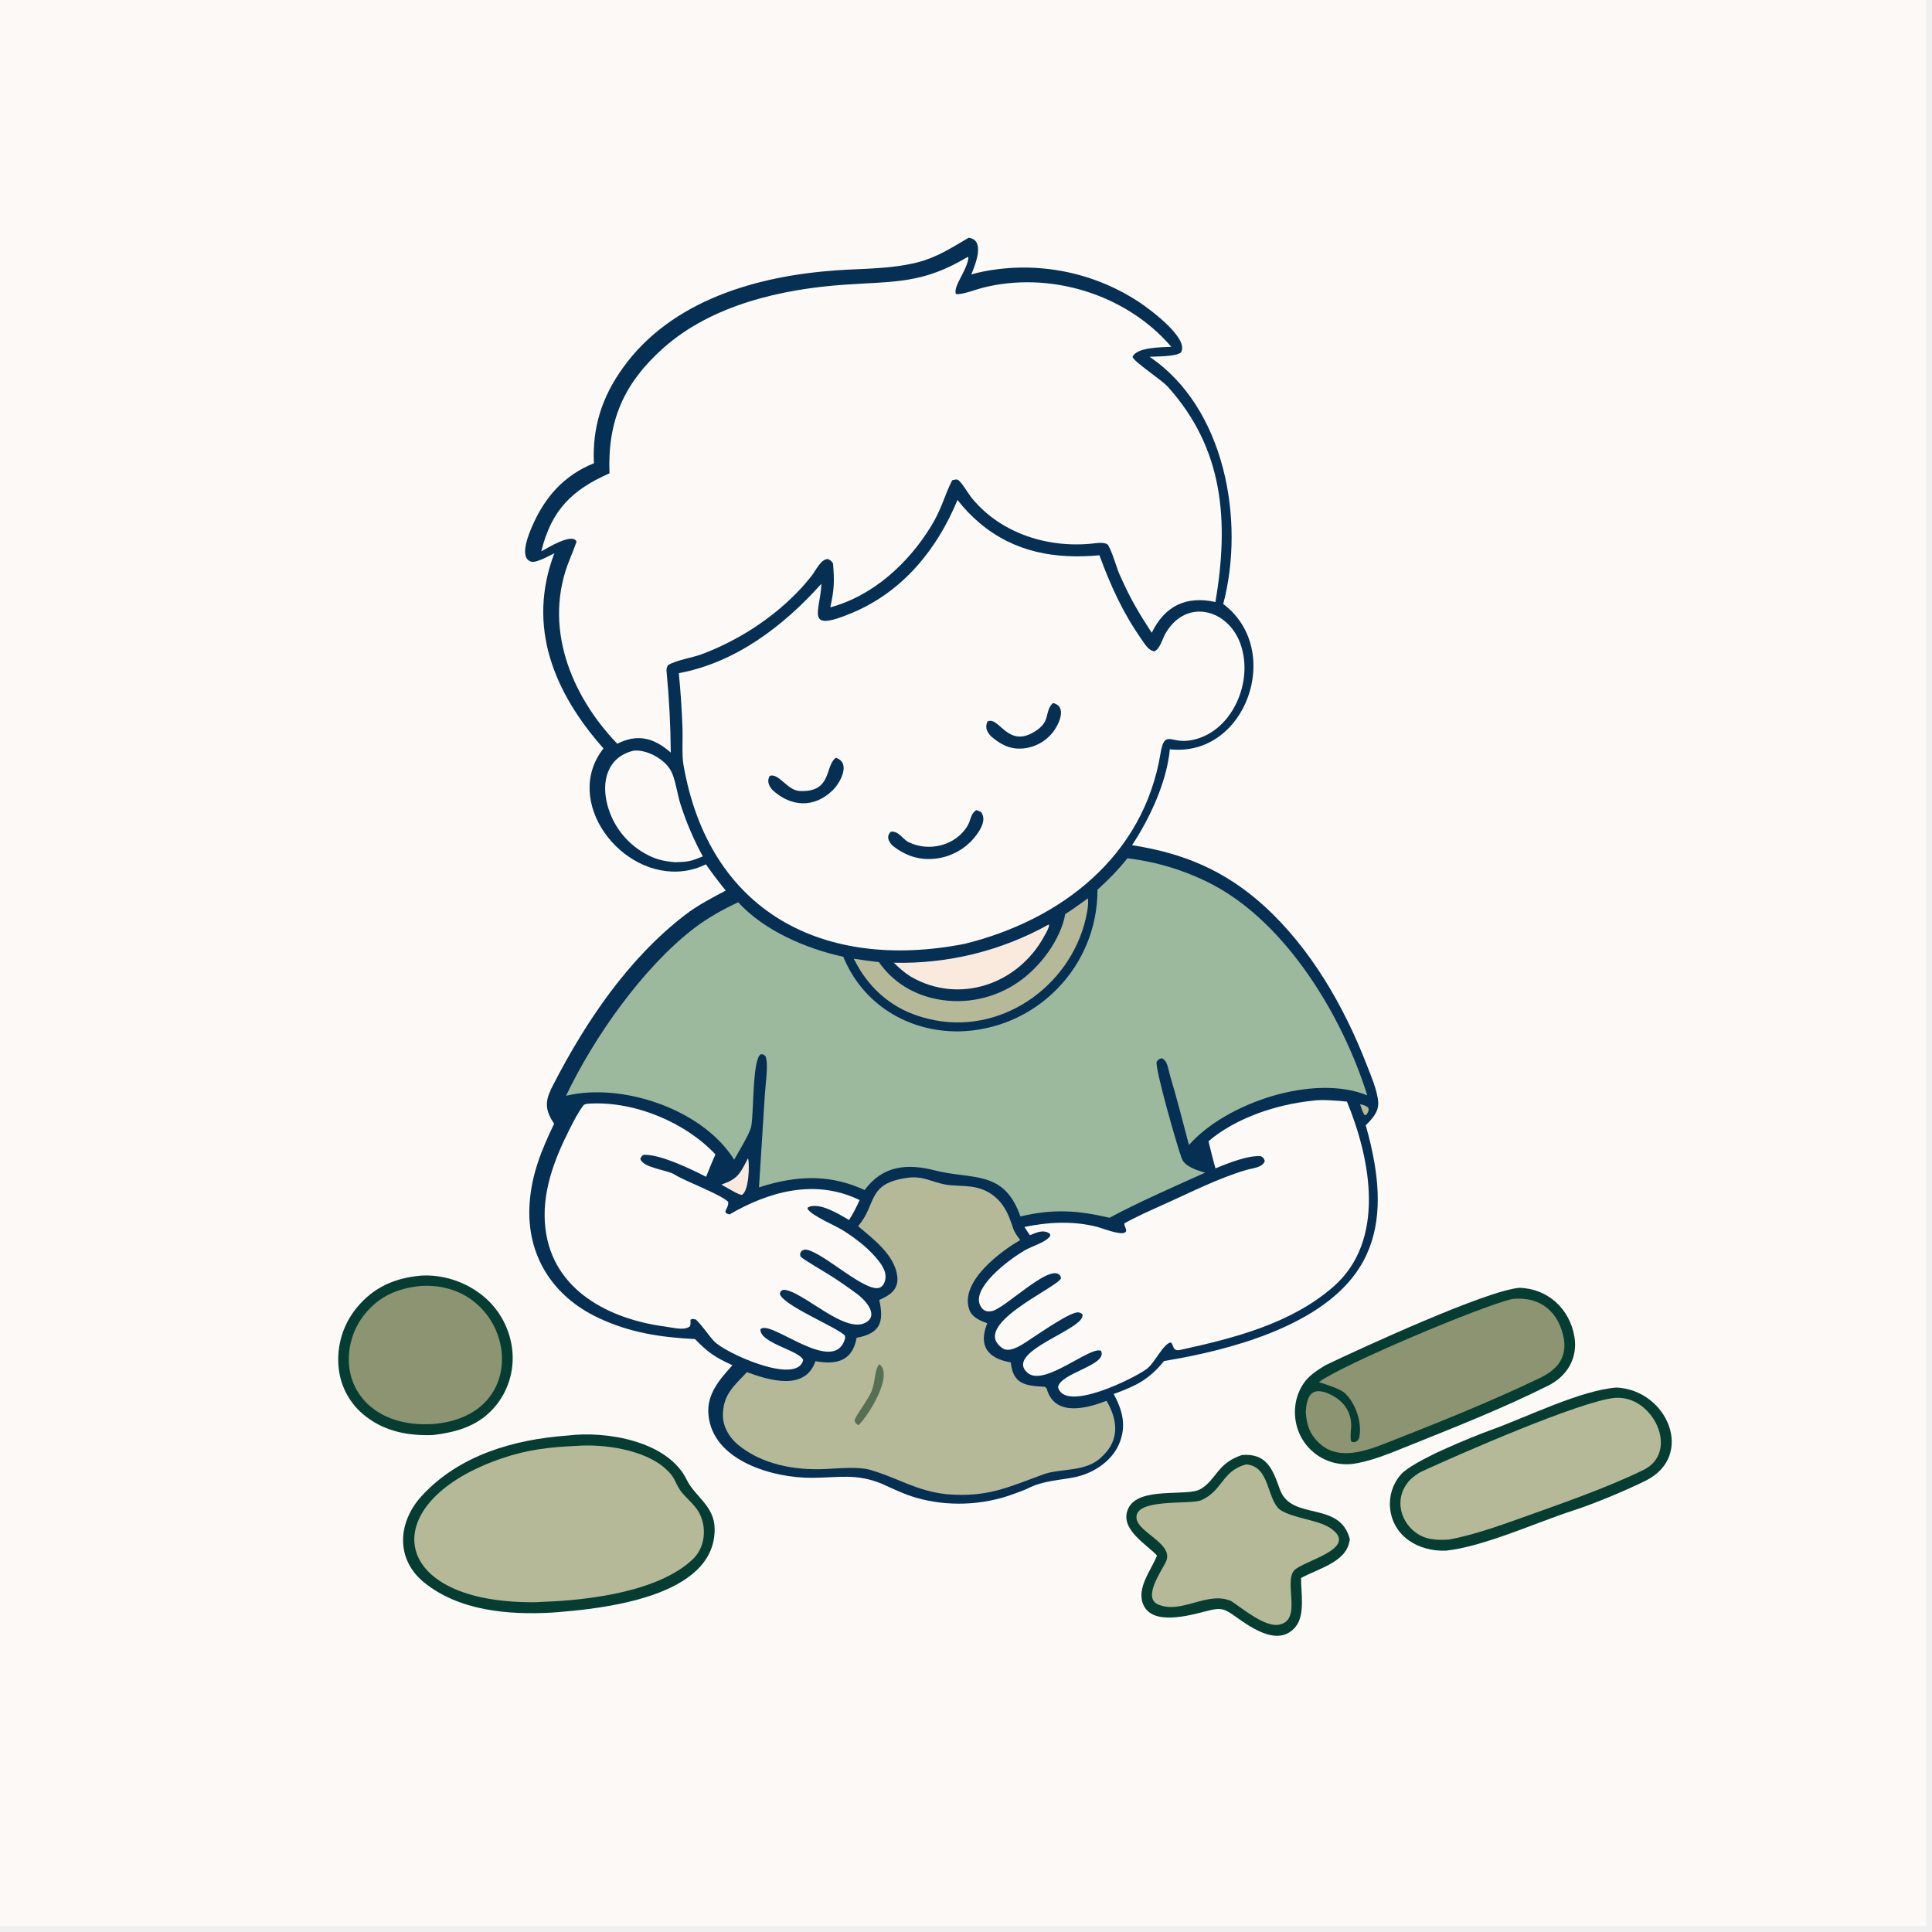
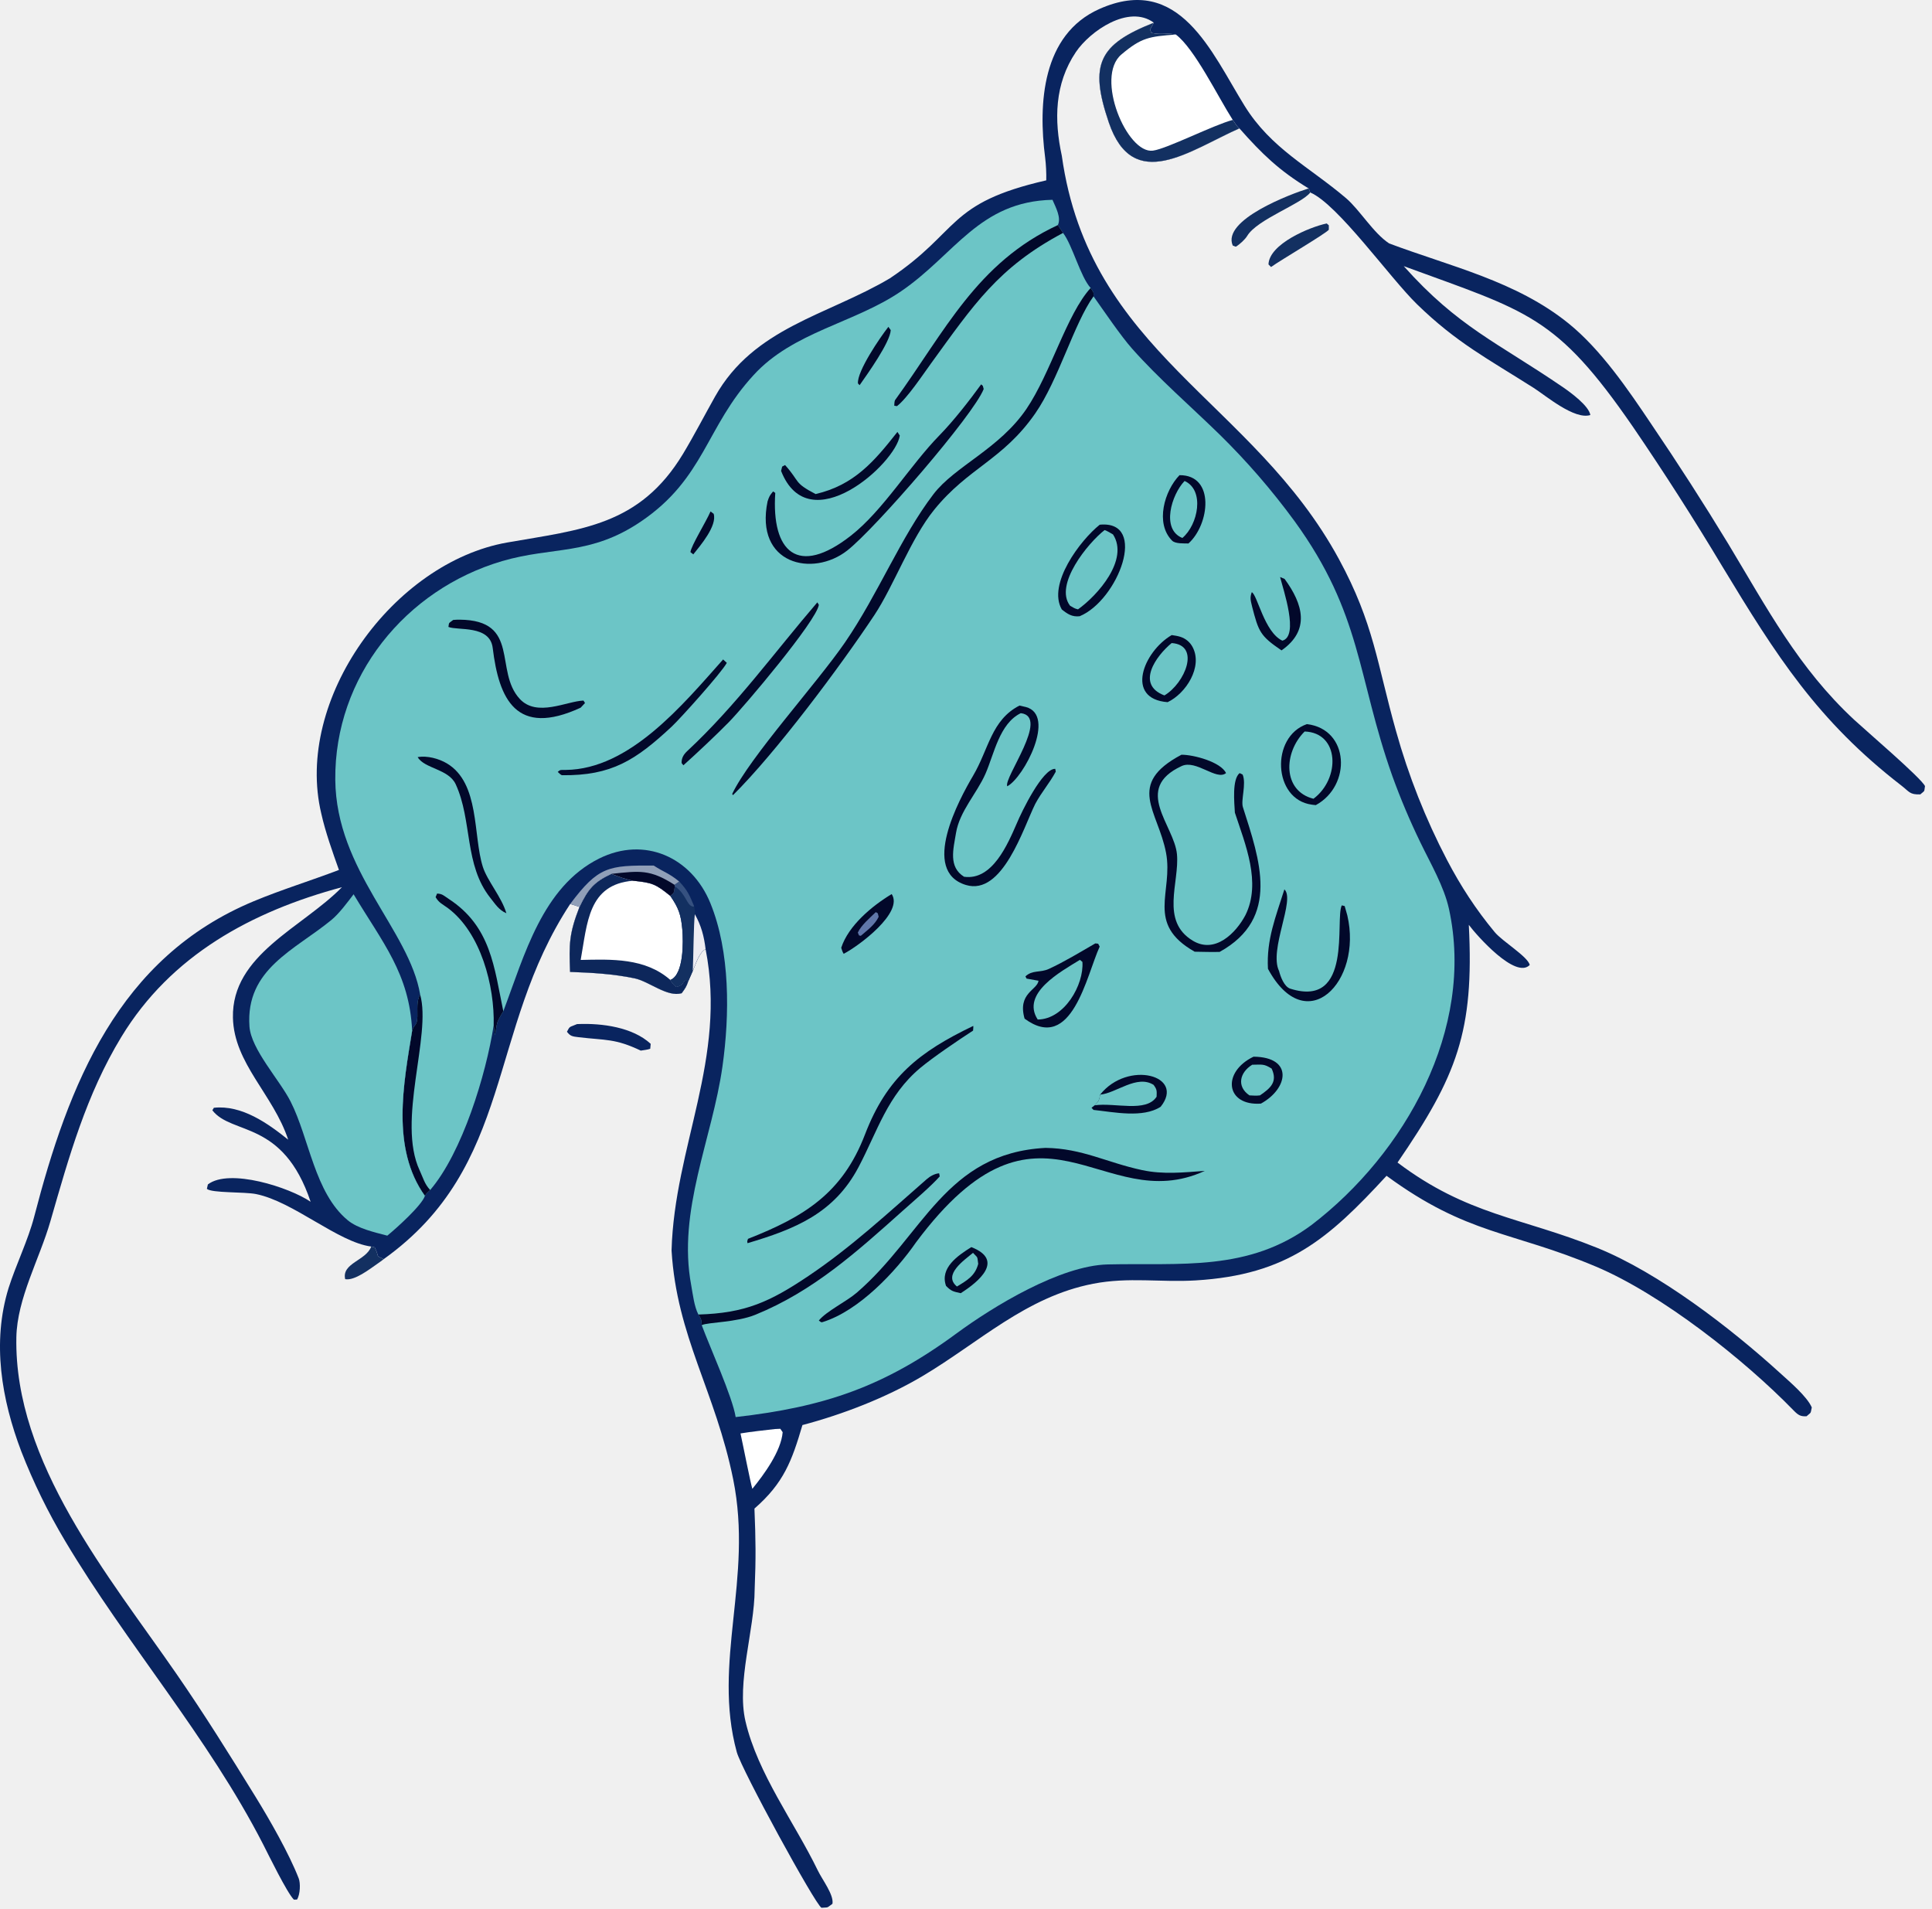
- <svg xmlns="http://www.w3.org/2000/svg" width="195" height="195" viewBox="0 0 195 195" fill="none">
-   <g clip-path="url(#clip0_7822_118043)">
-     <path d="M0 0H194.4V194.4H0V0Z" fill="#FDF9F6" />
-     <path d="M97.762 24C99.494 24.197 98.422 26.754 98.033 27.705C98.448 27.577 98.817 27.493 99.242 27.406C104.703 26.329 110.368 27.446 115.01 30.517C115.996 31.176 120.144 34.209 119.174 35.6C118.547 35.999 116.878 35.966 116.024 36.011C123.638 41.136 125.69 52.548 123.461 60.961C129.63 65.59 125.749 76.485 118.073 75.626C117.772 78.904 116.059 82.589 114.261 85.305C119.452 86.112 123.654 87.863 127.593 91.444C132.294 95.716 135.672 101.6 137.948 107.479C138.373 108.577 139.032 110.101 139.105 111.25C139.168 112.23 138.488 112.931 137.844 113.58C138.212 114.841 138.508 116.124 138.732 117.419C139.391 121.316 139.206 125.232 136.819 128.53C132.869 133.99 123.869 136.325 117.49 137.369C115.958 139.252 114.672 139.876 112.407 140.696C113.293 142.335 113.733 143.936 112.941 145.765C112.175 147.533 110.274 148.748 108.425 149.107C106.825 149.419 105.256 149.457 103.75 150.222C103.35 150.42 102.65 150.665 102.204 150.827C99.145 151.943 95.621 152.075 92.49 151.175C91.307 150.834 90.193 150.3 89.078 149.791C86.447 148.68 84.685 149.148 81.921 149.159C78.042 149.176 71.929 147.466 71.505 142.795C71.314 140.7 72.635 139.239 73.926 137.795C72.168 136.994 71.463 136.51 70.144 135.154C66.643 134.973 63.632 134.527 60.424 133.028C55.767 130.852 53.11 126.671 53.452 121.504C53.651 118.503 54.65 116.099 55.928 113.418C55.828 113.27 55.734 113.118 55.644 112.963C54.916 111.672 55.158 110.81 55.812 109.54C59.106 103.14 63.379 96.779 69.141 92.35C70.408 91.376 71.852 90.62 73.25 89.887C72.512 88.967 71.919 88.203 71.245 87.236C70.544 87.587 69.789 87.817 69.012 87.915C62.64 88.728 56.722 80.844 60.91 75.54C55.92 69.92 53.139 63.227 55.954 55.841C55.43 56.099 54.142 56.826 53.635 56.692C52.342 56.351 53.367 53.905 53.719 53.099C55.01 50.145 56.922 47.98 59.942 46.757C59.779 43.127 60.753 40.069 62.884 37.108C67.785 30.296 76.398 27.854 84.388 27.288C87.149 27.093 89.881 27.166 92.588 26.483C94.555 25.986 96.043 25.008 97.762 24Z" fill="#053054" />
-     <path d="M97.672 25.928L97.744 26.052C97.57 27.351 96.219 28.854 96.468 29.66C96.934 29.825 98.557 29.205 99.098 29.065C105.904 27.303 113.658 29.67 118.223 35.006C117.246 35.049 114.72 35.039 114.312 36.017C114.413 36.493 117.232 38.327 117.874 39.042C123.543 45.337 124.044 52.651 122.676 60.759C119.72 60.117 117.579 61.144 116.246 63.865C115.021 61.997 114.116 60.478 113.201 58.423C112.652 57.342 112.44 56.109 111.864 55.053C111.674 54.712 110.863 54.791 110.532 54.831C105.988 55.389 101.129 53.937 98.146 50.34C97.661 49.756 97.299 49.006 96.767 48.486C96.597 48.319 96.302 48.429 96.105 48.474C95.323 50.004 95.064 51.331 93.996 53.08C91.686 56.862 88.117 60.133 83.805 61.301C84.2 59.472 84.232 58.711 84.077 56.858C83.868 56.568 83.865 56.584 83.564 56.424C82.844 56.434 82.391 57.503 81.928 58.108C81.455 58.715 80.947 59.294 80.408 59.844C77.77 62.541 74.386 64.696 70.847 66.024C69.863 66.394 68.27 66.617 67.426 67.133C67.269 67.391 67.255 67.532 67.285 67.851C67.542 70.57 67.682 73.226 67.702 75.959C66.031 74.493 64.367 74.013 62.302 75.07C57.572 70.137 54.755 63.13 57.512 56.438C57.752 55.854 57.979 55.267 58.192 54.672C57.806 53.724 55.243 55.319 54.633 55.648C55.655 51.486 57.722 49.445 61.516 47.772C61.314 42.477 62.956 38.694 66.941 35.137C71.827 30.776 78.906 29.165 85.3 28.73C90.318 28.389 93.161 28.645 97.672 25.928Z" fill="#FDF9F6" />
-     <path d="M96.64 50.461C97.308 51.319 98.062 52.106 98.893 52.808C102.415 55.764 106.527 56.452 110.97 56.045C112.081 59.102 113.348 61.869 115.221 64.538C115.552 65.011 115.89 65.617 116.486 65.748C117.09 65.5 117.29 64.557 117.602 63.993C119.778 60.11 124.476 61.582 125.403 65.686C126.342 69.45 123.991 74.286 119.882 74.761C118.118 74.965 117.526 73.677 117.133 76.049C115.409 86.441 107.092 92.867 97.344 95.268C83.115 98.038 71.548 92.072 68.976 77.154C68.818 76.239 68.918 74.59 68.888 73.589C68.823 71.704 68.699 69.821 68.516 67.944C74.261 66.875 79.104 63.173 82.903 58.919C82.82 61.706 81.099 63.929 86.042 61.844C91.11 59.705 94.576 55.47 96.64 50.461Z" fill="#FDF9F6" />
-     <path d="M98.526 81.766C98.723 81.82 98.814 81.867 99.005 81.948C99.594 82.688 99.008 83.673 98.516 84.324C97.546 85.611 96.097 86.452 94.499 86.656C92.846 86.864 91.409 86.396 90.109 85.368C89.684 84.96 89.411 84.406 89.924 83.942C90.738 83.867 91.071 84.679 91.693 84.991C93.764 86.029 96.518 85.342 97.685 83.293C98.042 82.664 97.91 82.236 98.526 81.766Z" fill="#053054" />
-     <path d="M106.272 70.959C107.762 71.29 106.873 73.138 106.271 73.906C105.542 74.835 104.465 75.426 103.289 75.542C101.94 75.667 100.994 75.142 100.017 74.312C99.6 73.822 99.417 73.492 99.648 72.839C100.778 72.195 101.607 75.366 104.166 73.994C106.216 72.894 105.306 71.901 106.272 70.959Z" fill="#053054" />
-     <path d="M84.362 76.486C85.916 76.982 84.823 78.983 84.086 79.719C82.166 81.635 79.776 81.433 77.929 79.699C77.593 79.27 77.394 78.85 77.681 78.321C78.556 77.949 79.465 79.779 80.705 79.838C83.956 79.992 83.254 77.411 84.296 76.538C84.317 76.521 84.34 76.504 84.362 76.486Z" fill="#053054" />
-     <path d="M113.793 86.627C116.787 86.985 119.693 87.882 122.369 89.272C129.907 93.241 135.516 102.616 138 110.556C132.606 108.345 123.776 111.295 120.002 115.564C119.381 113.215 118.783 110.848 118.084 108.521C117.904 107.92 117.857 107.021 117.234 106.807C116.924 106.911 116.948 106.909 116.74 107.167C116.565 107.844 118.825 115.756 119.283 116.945C119.59 117.743 120.822 118.129 121.637 118.359C118.73 119.662 114.745 121.415 111.988 122.91C108.734 122.153 106.316 121.998 102.994 122.775C101.32 118.017 98.161 119.108 94.366 118.131C91.599 117.419 89.099 117.617 87.271 120.112C83.987 118.602 80.918 118.621 77.48 119.574L76.605 119.846L77.202 110.421C77.256 109.466 77.591 107.363 77.261 106.609C76.99 106.371 77.143 106.435 76.788 106.407C75.885 106.924 76.117 112.742 75.781 113.858C75.563 114.58 74.513 116.319 74.101 117.052C70.969 111.998 62.838 109.222 57.133 110.599C59.922 104.732 64.878 97.653 70.082 93.672C71.427 92.644 72.974 91.781 74.508 91.07C77.133 93.942 81.372 95.755 85.113 96.569C87.078 101.367 91.647 104.158 96.793 104.099C100.513 104.025 104.056 102.497 106.665 99.844C109.309 97.173 110.785 93.561 110.769 89.803C111.986 88.681 112.737 87.936 113.793 86.627Z" fill="#9CB99D" />
-     <path d="M132.48 111.098C133.338 110.953 135.089 111.092 135.949 111.188C138.358 117.023 139.915 125.23 134.557 129.891C130.279 133.612 124.553 135.058 119.137 136.248C118.304 136.432 118.503 135.758 118.168 135.491C117.4 135.628 116.547 137.572 115.738 138.172C114.46 139.124 107.464 142.601 106.791 140.014C106.98 138.571 111.855 137.792 111.126 136.339C110.046 135.818 105.348 140.042 103.694 138.548C101.292 136.377 109.654 134.154 109.25 132.661C109.118 132.54 109.049 132.5 108.866 132.464C108.136 132.32 104.931 134.572 104.12 135.086C103.418 135.549 101.995 136.624 101.209 136.094C97.789 133.781 106.581 130.035 107.088 129.035C107.05 128.807 107.03 128.721 106.81 128.59C105.612 127.872 101.475 131.98 100.166 132.318C99.874 132.393 99.548 132.391 99.293 132.208C99.013 132.007 98.83 131.63 98.805 131.292C98.67 129.462 102.08 126.971 103.479 126.171C104.158 125.781 105.481 125.411 105.943 124.817C106.042 124.689 106.005 124.717 105.976 124.534C105.306 124.045 104.62 124.406 103.95 124.671L103.395 123.838C105.798 123.342 108.362 123.208 110.764 123.838C111.265 123.97 113.038 124.674 113.521 124.408C113.893 124.203 113.432 123.844 113.491 123.472C114.691 122.8 116.155 122.149 117.425 121.581C120.156 120.359 122.902 118.941 125.771 118.09C126.399 117.904 127.423 117.865 127.658 117.183C127.535 116.876 127.558 116.881 127.283 116.705C125.993 116.565 123.861 117.439 122.68 117.925C122.425 117.08 122.194 116.053 121.976 115.186C124.761 112.807 128.881 111.463 132.48 111.098Z" fill="#FDF9F6" />
-     <path d="M91.638 118.873C93.121 118.662 94.112 119.322 95.442 119.562C96.092 119.68 97.254 119.671 97.979 119.765C99.862 120.008 101.128 121.088 101.833 122.806C102.342 124.049 102.141 124.084 102.975 125.165C101.139 126.201 96.806 129.338 97.841 132.202C98.115 132.958 98.919 133.301 99.646 133.556C98.715 135.872 99.717 137.114 102.022 137.509C102.247 139.742 103.533 139.866 105.427 139.967C105.672 140.122 105.61 140.063 105.716 140.377C106.611 143.032 109.848 142.096 111.686 141.384C112.808 143.309 113.035 145.331 111.257 146.983C109.682 148.63 107.062 148.166 105.293 148.814C101.604 150.167 99.666 151.139 95.566 150.817C92.425 150.472 90.738 149.206 87.831 148.356C86.637 148.006 84.606 148.21 83.321 148.27C80.227 148.417 76.914 147.829 74.466 145.802C73.631 145.101 72.976 144.022 72.965 142.91C72.944 140.77 74.091 139.879 75.387 138.494C77.606 139.304 81.261 140.442 82.307 137.386C84.431 137.775 86.035 137.379 86.459 135.029C88.859 134.569 89.238 133.462 88.747 131.204C89.797 130.748 90.729 130.172 90.562 128.807C90.3 126.663 88.135 125.054 86.605 123.757C88.541 121.544 87.426 119.423 91.638 118.873Z" fill="#B5B997" />
-     <path d="M88.752 137.686C90.236 138.787 87.634 142.924 86.644 143.851C86.316 143.633 86.33 143.627 86.254 143.342C86.415 142.79 87.635 141.264 87.982 140.39C88.368 139.421 88.252 138.246 88.752 137.686Z" fill="#576F53" />
-     <path d="M59.698 111.381C64.145 111.191 69.172 113.283 72.212 116.517C71.874 117.251 71.572 118.022 71.268 118.773C69.784 118.027 66.825 116.56 65.053 116.553C64.834 116.552 64.732 116.769 64.625 116.933C64.834 117.879 67.324 118.067 68.068 118.538C69.208 119.259 72.601 120.476 73.493 121.296C73.547 121.688 73.376 121.835 73.207 122.288L73.302 122.47C73.411 122.504 73.52 122.539 73.629 122.573C77.49 120.33 82.21 118.905 86.765 121.127C86.391 121.937 86.165 122.382 85.698 123.138C84.641 122.524 82.733 121.321 81.561 121.845L81.502 122.009C81.942 122.719 84.305 123.69 85.102 124.196C86.436 125.042 87.851 126.125 88.793 127.409C89.167 127.918 89.484 128.507 89.352 129.16C89.287 129.48 89.126 129.809 88.816 129.953C87.466 130.577 83.179 126.481 81.454 126.144C81.198 126.094 81.109 126.143 80.893 126.275C80.713 126.622 80.74 126.445 80.795 126.822C81.01 127.084 83.393 128.469 83.877 128.783C84.746 129.341 85.596 129.928 86.426 130.542C87.167 131.057 88.688 132.583 87.522 133.401C85.415 134.882 81.036 130.251 79.081 130.177C78.742 130.34 78.86 130.216 78.708 130.556C78.847 131.651 84.205 133.852 85.159 134.699C85.285 134.72 85.317 135 85.296 135.081C84.227 139.002 77.639 133.017 76.749 134.181C76.719 135.579 80.635 136.266 81.068 137.261C80.481 139.878 73.117 136.538 72.043 135.345C71.433 134.668 70.87 133.78 70.234 133.182C69.894 133.127 69.926 133.072 69.688 133.206C69.702 133.511 69.723 133.565 69.642 133.864C69.06 134.335 67.908 133.993 67.189 133.9C61.525 133.167 55.808 130.262 55.053 124.023C54.619 120.445 55.927 117.056 57.515 113.919C57.923 113.119 58.335 112.292 58.88 111.574C59.031 111.379 59.432 111.399 59.698 111.381Z" fill="#FDF9F6" />
-     <path d="M63.956 75.765C65.291 75.624 67.122 76.638 67.735 77.827C68.176 78.68 68.365 80.181 68.684 81.173C69.266 82.996 70.02 84.759 70.937 86.439C69.702 86.935 69.517 86.981 68.168 87.026C66.966 86.924 66.168 86.749 65.105 86.15C63.221 85.097 61.848 83.321 61.303 81.232C60.678 78.867 61.292 76.4 63.956 75.765Z" fill="#FDF9F6" />
-     <path d="M109.801 90.672C109.875 91.066 109.788 91.693 109.714 92.097C108.437 99.138 101.521 104.34 94.369 102.978C91.251 102.384 88.832 100.887 87.03 98.252C86.723 97.794 86.436 97.249 86.164 96.764C87.001 96.901 87.865 97.005 88.707 97.111C90.134 99.136 92.18 100.383 94.601 100.854C97.46 101.399 100.418 100.768 102.805 99.105C104.965 97.616 107.048 94.872 107.519 92.256C108.246 91.808 109.093 91.174 109.801 90.672Z" fill="#B5B997" />
-     <path d="M105.839 93.316L105.878 93.354C105.898 93.648 105.542 94.225 105.391 94.501C102.758 99.336 96.839 101.397 91.964 98.596C91.245 98.144 90.814 97.751 90.211 97.169C95.67 97.302 101.066 95.973 105.839 93.316Z" fill="#FAEADE" />
-     <path d="M75.498 116.91C75.686 117.531 75.583 120.278 74.871 120.601C74.508 120.562 73.89 120.171 73.54 119.978L72.809 119.566C74.504 118.97 74.672 118.48 75.498 116.91Z" fill="#FAEADE" />
-     <path d="M137.277 111.443C137.609 111.541 137.87 111.576 138.112 111.814C138.18 112.17 138.132 112.097 137.933 112.507C137.87 112.523 137.806 112.539 137.742 112.555C137.493 112.207 137.412 111.853 137.277 111.443Z" fill="#B5B997" />
-     <path d="M57.289 144.891C61.227 144.404 67.411 145.446 69.318 149.364C70.142 151.056 72.1 151.977 72.13 154.292C72.222 161.23 60.761 162.397 55.647 162.766C51.294 163.006 46.308 162.578 42.795 159.712C39.872 157.326 40.165 153.602 42.562 150.99C46.348 146.864 51.867 145.286 57.289 144.891Z" fill="#063D32" />
-     <path d="M58.179 145.936C60.925 145.723 65.011 146.308 67.141 148.211C68.198 149.154 68.014 149.459 68.7 150.49C69.261 151.211 70.083 151.837 70.532 152.632C71.363 154.104 71.208 156.165 69.915 157.388C66.464 160.651 59.418 161.514 54.856 161.672C54.069 161.738 53.286 161.719 52.556 161.692C38.985 161.2 38.186 151.427 50.671 147.188C53.278 146.303 55.429 146.065 58.179 145.936Z" fill="#B5B997" />
-     <path d="M153.348 129.98C156.23 130.055 158.433 132.11 158.907 134.913C159.271 137.064 158.177 138.896 156.272 139.849C151.579 142.199 146.668 144.12 141.802 146.078C140.122 146.754 138.22 147.542 136.425 147.766C133.555 148.042 131.056 145.984 130.735 143.147C130.58 141.781 130.932 140.411 131.801 139.33C132.286 138.728 133.154 138.164 133.821 137.773C137.438 136.044 149.961 130.28 153.348 129.98Z" fill="#063D32" />
-     <path d="M152.658 131.103C155.485 130.817 157.385 132.435 157.859 135.205C158.127 137.161 157.058 138.3 155.407 139.091C150.359 141.514 145.108 143.61 139.898 145.655C137.861 146.455 135.159 147.408 133.285 145.777C132.238 144.866 131.887 143.902 131.797 142.564C131.863 140.874 132.39 139.86 134.246 140.731C135.659 141.394 136.495 142.614 136.365 144.193C136.335 144.549 136.265 145.17 136.382 145.503C136.748 145.677 137.119 145.439 137.194 145.077C137.499 143.612 136.827 141.607 135.729 140.604C135.233 140.151 133.774 139.716 133.115 139.502C135.443 137.748 149.665 131.766 152.658 131.103Z" fill="#8C9471" />
-     <path d="M163.172 140.047C168.314 140.305 171.116 146.96 166.09 149.453C164.156 150.411 160.948 151.758 158.88 152.426C155.109 153.642 149.811 156.091 145.937 156.511C143.211 156.615 140.578 155.103 140.301 152.195C140.186 150.982 140.572 149.774 141.37 148.854C142.581 147.43 148.584 145.02 150.609 144.286C154.126 143.013 159.589 140.303 163.172 140.047Z" fill="#063D32" />
-     <path d="M162.986 141.09C166.864 140.78 169.586 146.567 165.863 148.373C161.91 150.291 157.474 151.792 153.329 153.285C151.179 154.059 148.472 154.989 146.242 155.393C144.999 155.451 143.9 155.447 142.841 154.647C142.035 154.037 141.471 153.094 141.363 152.083C141.262 151.126 141.559 150.28 142.158 149.542C142.443 149.19 143.089 148.71 143.486 148.526C147.23 146.8 159.455 141.436 162.986 141.09Z" fill="#B5B997" />
-     <path d="M125.356 146.857C127.874 146.653 128.465 148.327 129.178 150.322C130.344 153.582 135.255 151.399 136.246 155.381C136.215 155.536 136.178 155.691 136.135 155.844C135.61 157.728 132.973 158.359 131.316 159.271C131.311 160.749 131.736 162.972 130.791 164.159C128.986 166.424 125.955 164.045 124.397 162.946C123.388 162.247 122.943 162.316 121.774 162.612C120.074 163.044 116.345 164.115 115.4 161.973C114.667 160.31 116.181 158.5 116.78 157.002C115.742 155.877 112.931 154.312 113.874 152.262C114.922 149.983 119.807 151.089 121.157 150.302C122.807 149.342 122.807 147.701 125.356 146.857Z" fill="#063D32" />
-     <path d="M125.771 147.803C128.199 147.982 127.836 151.305 129.191 152.377C130.495 153.255 132.994 153.381 134.253 154.219C137.369 156.293 131.431 157.544 130.61 158.52C129.561 159.769 131.468 163.531 129.094 163.982C127.678 164.251 125.457 162.391 124.282 161.605C121.872 160.537 119.264 162.959 116.888 161.942C115.321 161.273 117.184 158.63 117.634 157.722C118.657 155.847 114.851 154.723 114.708 153.233C114.512 151.175 120.169 151.9 121.253 151.415C123.428 150.444 123.305 148.478 125.771 147.803Z" fill="#B5B997" />
-     <path d="M42.479 128.752C44.603 128.614 46.794 129.312 48.488 130.592C50.231 131.902 51.377 133.855 51.672 136.016C51.959 138.043 51.416 140.101 50.166 141.724C48.5 143.857 46.252 144.538 43.685 144.842C41.229 144.926 38.888 144.497 36.91 142.954C35.374 141.777 34.389 140.022 34.185 138.098C33.945 135.897 34.603 133.692 36.011 131.983C37.721 129.907 39.852 128.99 42.479 128.752Z" fill="#063D32" />
-     <path d="M42.43 129.795C51.87 129.185 54.373 142.915 43.661 143.731C41.511 143.85 39.303 143.469 37.574 142.106C36.281 141.105 35.444 139.627 35.252 138.004C35.036 136.074 35.602 134.138 36.824 132.629C38.293 130.811 40.156 130.031 42.43 129.795Z" fill="#8C9471" />
-   </g>
-   <defs>
-     <clipPath id="clip0_7822_118043">
-       <rect width="194.4" height="194.4" fill="white" />
-     </clipPath>
-   </defs>
+ <svg xmlns="http://www.w3.org/2000/svg" width="162" height="160" viewBox="0 0 162 160" fill="none">
+   <path d="M87.73 15.121C87.743 14.508 87.712 13.828 87.637 13.22C87.049 8.694 87.372 2.903 92.177 0.757C98.905 -2.249 101.572 4.368 104.355 8.865C106.579 12.457 109.769 13.979 112.865 16.613C114.005 17.583 115.151 19.536 116.482 20.41C121.625 22.343 127.135 23.565 131.528 27.119C134.231 29.305 136.508 32.643 138.47 35.569C140.7 38.855 142.848 42.197 144.912 45.59C148.175 51.003 150.8 56.006 155.475 60.349C156.418 61.224 161.102 65.233 161.412 65.908C161.33 66.43 161.431 66.242 161.02 66.604C160.126 66.635 160.101 66.38 159.448 65.876C152.395 60.429 148.94 54.969 144.396 47.455C142.026 43.5 139.539 39.615 136.939 35.808C130.474 26.429 128.155 26.144 117.706 22.314C122.269 27.426 125.51 28.674 131.053 32.463C131.7 32.905 133.231 34.028 133.352 34.797C132.016 35.222 129.601 33.159 128.611 32.53C124.711 30.054 122.135 28.735 118.817 25.508C116.539 23.293 112.172 17.116 109.868 16.139L109.729 15.798C107.262 14.302 105.818 12.904 103.924 10.761C99.741 12.619 95.017 16.269 92.973 10.263C91.301 5.351 92.162 3.723 96.752 1.903C94.632 0.339 91.378 2.633 90.213 4.365C88.421 7.03 88.382 10.053 89.034 13.064C91.357 29.61 105.023 33.523 112.277 46.889C115.212 52.298 115.463 55.642 117.06 61.301C118.105 65.047 119.54 68.673 121.342 72.119C122.489 74.302 123.747 76.242 125.329 78.148C125.99 78.945 128.09 80.184 128.272 80.904C127.091 82.134 123.822 78.428 123.161 77.541C123.623 86.493 122.154 90.22 117.184 97.471C123.059 101.899 127.544 102.052 133.901 104.615C139.103 106.712 145.116 111.341 149.294 115.149C150.058 115.845 151.532 117.093 151.92 118.005C151.794 118.561 151.91 118.365 151.481 118.743C150.999 118.77 150.798 118.669 150.397 118.256C146.248 113.987 139.315 108.514 133.827 106.198C126.713 103.196 123.058 103.569 116.264 98.582C111.384 103.871 107.966 106.887 100.259 107.353C97.316 107.531 94.647 107.055 91.671 107.631C86.026 108.722 82.106 112.56 77.323 115.394C74.314 117.177 70.677 118.585 67.285 119.481C66.398 122.489 65.725 124.337 63.261 126.484C63.37 129.146 63.387 130.614 63.279 133.26C63.265 136.676 61.746 141.049 62.51 144.323C63.536 148.721 66.615 152.785 68.572 156.822C68.956 157.616 69.932 158.868 69.802 159.619C69.282 159.993 69.524 159.905 68.882 159.953C68.373 159.706 62.183 148.378 61.78 146.902C59.718 139.358 63.164 132.388 61.482 124.048C59.989 116.644 56.747 112.077 56.311 104.843C56.551 96.119 60.963 88.75 59.165 79.576C58.634 79.837 58.335 80.821 58.088 81.41L57.72 82.254C57.546 82.759 57.466 82.854 57.16 83.275C55.946 83.631 54.434 82.282 53.211 82.026C51.423 81.653 49.622 81.552 47.802 81.489C47.71 79.133 47.721 78.275 48.591 76.038L47.812 75.79C40.814 86.447 43.141 97.733 32.176 105.568C31.423 105.225 31.863 105.472 31.424 104.589L31.128 104.515C28.339 104.15 24.606 100.745 21.471 100.114C20.488 99.916 17.747 100.039 17.347 99.676L17.431 99.306C19.232 97.923 24.28 99.554 26.046 100.76C23.73 93.855 19.436 95.202 17.806 93.089L17.933 92.879C20.282 92.627 22.474 94.196 24.165 95.554C22.914 91.761 19.616 89.17 19.532 85.327C19.416 80.045 25.346 77.779 28.673 74.385C21.084 76.424 14.33 80.1 10.18 86.93C7.227 91.79 5.784 96.987 4.223 102.404C3.319 105.542 1.435 108.859 1.372 112.12C1.167 122.613 9.149 132.167 14.806 140.356C17.157 143.758 19.243 147.108 21.416 150.629C22.589 152.531 24.242 155.411 25.05 157.497C25.2 157.883 25.181 158.831 24.903 159.266L24.64 159.269C24.061 158.686 22.526 155.536 22.068 154.641C17.455 145.642 10.572 137.786 5.464 129.205C4.031 126.809 2.801 124.298 1.788 121.697C0.13 117.336 -0.688 112.559 0.719 107.993C1.335 106.051 2.361 103.964 2.868 102.008C5.744 90.922 9.914 80.284 21.287 75.557C23.641 74.579 26.014 73.854 28.421 72.939C27.885 71.434 27.29 69.772 26.945 68.234C24.638 58.632 33.011 47.157 42.535 45.484C48.73 44.396 53.629 44.087 57.272 38.053C58.194 36.524 59.094 34.783 59.96 33.246C63.226 27.448 69.35 26.455 74.614 23.337C80.534 19.379 79.342 17.041 87.73 15.121Z" fill="#09245F" />
+   <path d="M96.752 1.903L96.432 2.476L96.545 2.756C97.447 2.951 97.826 2.723 98.597 2.895C100.169 4.079 102.118 8.102 103.367 10.054C103.539 10.291 103.713 10.611 103.924 10.761C99.741 12.619 95.017 16.269 92.973 10.263C91.301 5.351 92.162 3.723 96.752 1.903Z" fill="white" />
+   <path d="M96.752 1.903L96.432 2.476L96.545 2.756C97.447 2.951 97.826 2.723 98.597 2.895C96.357 3.064 95.712 3.147 94.031 4.567C91.786 6.464 94.499 12.921 96.673 12.631C97.85 12.475 101.74 10.485 103.367 10.054C103.539 10.291 103.713 10.611 103.924 10.761C99.741 12.619 95.017 16.269 92.973 10.263C91.301 5.351 92.162 3.723 96.752 1.903Z" fill="#133061" />
+   <path d="M48.591 76.038C49.319 74.532 49.786 73.958 51.271 73.264C51.945 73.531 52.36 73.677 53.083 73.843C54.681 74.009 54.958 74.1 56.201 75.11C56.891 76.11 57.101 76.682 57.21 77.911C57.3 78.936 57.343 81.728 56.208 82.161C56.416 82.49 56.413 82.489 56.703 82.746C57.545 82.559 57.121 82.066 57.72 82.254C57.545 82.759 57.465 82.854 57.16 83.275C55.946 83.631 54.434 82.282 53.21 82.027C51.422 81.654 49.621 81.552 47.801 81.49C47.71 79.133 47.721 78.275 48.591 76.038Z" fill="white" />
+   <path d="M48.591 76.038C49.319 74.532 49.786 73.958 51.271 73.264C51.945 73.531 52.36 73.677 53.083 73.843C49.301 74.151 49.253 77.397 48.69 80.484C51.263 80.427 54.096 80.301 56.208 82.161C56.416 82.49 56.413 82.489 56.703 82.746C57.545 82.559 57.121 82.066 57.72 82.254C57.545 82.759 57.465 82.854 57.16 83.275C55.946 83.631 54.434 82.282 53.21 82.027C51.422 81.654 49.621 81.552 47.801 81.49C47.71 79.133 47.721 78.275 48.591 76.038Z" fill="#0D275B" />
+   <path d="M56.951 73.906C57.671 74.685 57.788 74.999 58.202 75.979C58.25 76.256 58.296 76.372 58.263 76.648C58.801 77.612 59.03 78.477 59.166 79.575C58.635 79.837 58.336 80.821 58.088 81.41L57.721 82.253C57.122 82.066 57.546 82.559 56.704 82.746C56.414 82.488 56.417 82.489 56.209 82.161C57.344 81.727 57.301 78.936 57.211 77.911C57.102 76.681 56.892 76.11 56.202 75.109C56.591 74.801 56.468 74.93 56.59 74.32L56.557 74.181L56.951 73.906Z" fill="#133061" />
+   <path d="M58.263 76.649C58.801 77.613 59.03 78.478 59.165 79.576C58.634 79.838 58.336 80.821 58.088 81.411C58.144 80.35 58.162 77.391 58.263 76.649Z" fill="#EDECF2" />
+   <path d="M56.95 73.906C57.671 74.685 57.788 74.999 58.201 75.979L58.14 76.016C57.57 75.964 57.541 74.928 56.59 74.32L56.557 74.181L56.95 73.906Z" fill="#365180" />
+   <path d="M47.812 75.79C50.178 72.64 51.012 72.548 54.817 72.572C55.673 73.133 56.042 73.17 56.95 73.906L56.556 74.182L56.59 74.32C56.467 74.931 56.59 74.802 56.201 75.11C54.958 74.1 54.681 74.009 53.083 73.843C52.36 73.677 51.945 73.532 51.271 73.264C49.786 73.958 49.319 74.532 48.591 76.039L47.812 75.79Z" fill="#909FB8" />
+   <path d="M51.272 73.264C53.637 73.015 54.493 72.867 56.556 74.182L56.59 74.32C56.467 74.93 56.59 74.802 56.201 75.11C54.958 74.1 54.682 74.009 53.083 73.843C52.36 73.677 51.945 73.531 51.272 73.264Z" fill="#02082A" />
+   <path d="M35.232 83.394C34.322 77.956 28.186 73.017 28.114 65.382C28.033 56.746 34.007 49.419 42.116 47.042C46.374 45.794 49.49 46.609 53.746 43.723C59.093 40.097 59.18 35.798 63.193 31.445C66.501 27.819 71.64 27.09 75.543 24.431C80.069 21.349 82.096 16.889 88.251 16.752C88.526 17.391 89.002 18.243 88.703 18.871L89.137 19.529C89.924 20.541 90.589 23.204 91.451 24.143C91.699 24.557 91.713 24.439 91.693 24.845C92.56 26.066 93.973 28.157 94.927 29.232C97.163 31.752 99.833 34.059 102.248 36.415C104.543 38.664 106.65 41.097 108.547 43.691C114.223 51.511 113.775 56.683 116.748 65.061C117.435 66.963 118.223 68.827 119.107 70.646C119.949 72.392 121.085 74.319 121.499 76.214C123.695 86.274 117.802 96.715 109.996 102.688C104.689 106.65 98.974 105.87 92.886 106.013C88.911 106.106 83.302 109.518 80.189 111.81C74.093 116.296 69.072 117.973 61.686 118.812C61.428 117.144 59.514 112.929 58.84 111.103C58.816 110.649 58.805 110.596 58.56 110.214C58.208 109.536 58.099 108.537 57.96 107.765C56.781 101.505 59.727 95.473 60.58 89.408C61.189 85.083 61.235 79.808 59.563 75.717C57.986 71.859 54.041 70.094 50.247 71.978C45.477 74.348 43.966 80.132 42.238 84.693L42.203 84.784C41.524 85.93 41.742 85.645 41.503 86.783L41.394 85.975C40.759 90.088 38.759 96.639 36.07 99.775C35.899 99.936 35.741 100.059 35.629 100.265C32.779 96.286 33.838 90.853 34.559 86.42C34.735 85.832 34.978 86.048 34.999 85.22C35.013 84.63 34.915 83.879 35.232 83.394Z" fill="#6CC5C6" />
+   <path d="M91.452 24.143C91.7 24.557 91.713 24.439 91.693 24.845C90.064 27.094 88.766 31.846 86.805 34.665C84.082 38.579 81.203 39.199 78.331 42.741C76.371 45.157 74.942 49.123 73.315 51.574C70.473 55.852 65.063 63.105 61.461 66.668L61.395 66.565C62.874 63.469 68.49 57.304 70.85 53.868C73.638 49.81 75.524 45.031 78.274 41.431C80.065 39.087 83.797 37.635 86.07 34.282C88.112 31.27 89.434 26.361 91.452 24.143Z" fill="#02082A" />
+   <path d="M58.56 110.214C62.484 110.1 64.548 109.161 67.815 106.963C71.376 104.568 74.482 101.683 77.704 98.867C77.977 98.627 78.379 98.397 78.747 98.374L78.798 98.633C78.061 99.464 76.611 100.696 75.708 101.503C71.847 104.954 68.212 108.245 63.345 110.23C61.734 110.887 59.375 110.851 58.84 111.103C58.817 110.649 58.806 110.596 58.56 110.214Z" fill="#02082A" />
+   <path d="M89.138 19.529C83.695 22.421 81.639 25.555 78.054 30.489C77.365 31.438 76.079 33.38 75.211 34.052L74.984 34.016C74.983 33.922 75.001 33.617 75.049 33.551C79.222 27.798 81.912 22.022 88.703 18.871L89.138 19.529Z" fill="#02082A" />
+   <path d="M34.559 86.42C34.735 85.832 34.979 86.048 34.999 85.22C35.014 84.63 34.915 83.879 35.232 83.394C36.197 86.827 33.254 93.983 35.191 98.135C35.467 98.724 35.596 99.274 36.071 99.775C35.899 99.936 35.741 100.059 35.629 100.265C32.779 96.286 33.838 90.853 34.559 86.42Z" fill="#02082A" />
+   <path d="M41.395 85.974C41.485 82.693 40.327 78.176 37.525 76.114C37.092 75.796 36.811 75.703 36.525 75.218L36.651 74.918C37.097 74.938 37.201 75.09 37.63 75.37C41.171 77.684 41.437 81.104 42.203 84.784C41.525 85.929 41.743 85.645 41.504 86.783L41.395 85.974Z" fill="#02082A" />
+   <path d="M99.066 63.279C100.082 63.273 102.359 63.881 102.804 64.817C102.008 65.483 100.3 63.663 99.081 64.228C94.962 66.139 98.461 69.19 98.689 71.618C98.911 73.996 97.268 77.214 100.018 78.872C101.88 79.994 103.628 78.242 104.431 76.727C105.782 74.002 104.418 70.791 103.545 68.133C103.498 67.294 103.3 65.34 103.944 64.818L104.195 64.94C104.525 65.724 104.032 67.089 104.219 67.675C105.622 72.075 107.394 76.975 102.268 79.81C101.623 79.832 100.832 79.802 100.175 79.794C96.016 77.44 98.401 74.81 97.773 71.498C97.102 67.964 94.37 65.766 99.066 63.279Z" fill="#02082A" />
+   <path d="M87.67 96.242C90.758 96.285 92.794 97.471 95.769 98.106C97.54 98.484 99.232 98.301 101.026 98.17C92.35 102.153 87.308 90.089 76.818 104.151C75.122 106.598 72.037 109.9 68.983 110.846C68.83 110.893 68.843 110.843 68.659 110.717C69.294 109.933 70.967 109.134 71.845 108.378C77.409 103.582 79.264 96.682 87.67 96.242Z" fill="#02082A" />
+   <path d="M92.213 43.993C96.322 43.596 93.753 50.332 90.53 51.667C89.89 51.736 89.513 51.483 89.032 51.097C87.811 48.974 90.573 45.304 92.213 43.993Z" fill="#02082A" />
+   <path d="M92.624 44.441C92.897 44.545 93.075 44.664 93.328 44.81C94.692 46.917 92.041 49.916 90.391 51.09C90.098 51.028 89.992 50.934 89.725 50.785C88.369 49.024 91.237 45.516 92.624 44.441Z" fill="#6CC5C6" />
+   <path d="M85.484 59.156C85.664 59.192 85.842 59.233 86.02 59.279C88.584 59.956 85.859 65.194 84.459 65.924C84.125 65.235 88.058 60.075 85.594 59.794C83.801 60.664 83.359 63.218 82.634 64.873C81.906 66.533 80.46 68.014 80.161 69.845C79.942 71.19 79.508 72.68 80.836 73.509C83.221 73.849 84.511 70.744 85.265 69.02C85.657 68.076 87.425 64.414 88.484 64.463L88.528 64.695C87.999 65.677 87.369 66.362 86.807 67.399C85.815 69.396 84.072 75.136 80.99 74.198C77.171 73.037 80.404 67.057 81.596 65.036C82.916 62.796 83.121 60.37 85.484 59.156Z" fill="#02082A" />
+   <path d="M109.586 60.712C113.157 61.137 113.343 65.868 110.332 67.503C110.261 67.496 110.19 67.488 110.119 67.481L110 67.465C106.733 67.037 106.527 61.763 109.586 60.712Z" fill="#02082A" />
+   <path d="M109.396 61.331C112.343 61.434 112.391 65.296 110.136 66.97C107.531 66.316 107.616 63.093 109.396 61.331Z" fill="#6CC5C6" />
+   <path d="M91.845 79.096L92.081 79.123L92.21 79.364C91.103 81.768 89.893 88.337 85.913 85.407C85.299 83.265 86.984 83.009 87.081 82.228L86.079 82.049L85.984 81.862C86.578 81.305 87.225 81.57 87.949 81.237C89.243 80.642 90.609 79.811 91.845 79.096Z" fill="#02082A" />
+   <path d="M90.554 80.475L90.761 80.648C90.901 82.555 89.257 85.466 87.012 85.48C85.59 83.279 88.944 81.467 90.554 80.475Z" fill="#6CC5C6" />
+   <path d="M82.272 32.226C82.477 32.403 82.386 32.308 82.483 32.617C81.631 34.806 73.368 44.341 71.037 46.161C68.138 48.423 63.273 47.322 64.361 42.038C64.504 41.607 64.535 41.555 64.824 41.203L65.007 41.329C64.677 46.252 66.877 48.413 71.355 44.906C74.056 42.79 76.337 38.983 78.778 36.494C79.929 35.321 81.298 33.571 82.272 32.226Z" fill="#02082A" />
+   <path d="M81.61 86.015C81.625 86.092 81.595 86.406 81.594 86.407C80.326 87.23 78.238 88.644 77.172 89.534C74.399 91.849 73.574 94.859 71.985 97.862C69.929 101.747 66.652 103.051 62.68 104.232C62.64 104.02 62.653 104.097 62.72 103.868C67.446 102.012 70.643 100.038 72.531 95.115C74.369 90.324 77.063 88.195 81.61 86.015Z" fill="#02082A" />
+   <path d="M98.249 53.246C98.476 53.279 98.758 53.322 98.975 53.393C99.425 53.535 99.798 53.852 100.012 54.273C100.86 55.911 99.449 58.141 97.906 58.872C94.31 58.596 95.864 54.645 98.249 53.246Z" fill="#02082A" />
+   <path d="M98.245 53.916C100.694 54.084 99.362 57.285 97.638 58.306C95.213 57.393 96.932 54.992 98.245 53.916Z" fill="#6CC5C6" />
+   <path d="M98.902 39.84C101.908 39.817 101.431 43.976 99.653 45.566C99.274 45.557 98.552 45.601 98.283 45.331C96.832 43.871 97.648 41.136 98.902 39.84Z" fill="#02082A" />
+   <path d="M99.329 40.326C101.039 41.095 100.463 44 99.142 45.105C97.34 44.387 98.231 41.465 99.329 40.326Z" fill="#6CC5C6" />
+   <path d="M92.249 91.775C94.564 88.868 99.428 90.162 97.321 92.796C95.826 93.759 93.416 93.244 91.692 93.059L91.525 92.88L91.787 92.672C92.136 92.316 92.165 92.266 92.249 91.775Z" fill="#02082A" />
+   <path d="M92.249 91.775C93.575 91.672 95.326 90.07 96.731 90.959C97.021 91.356 97 91.451 96.982 91.951C96.107 93.309 93.482 92.425 91.787 92.672C92.135 92.316 92.164 92.266 92.249 91.775Z" fill="#6CC5C6" />
+   <path d="M107.697 74.569C108.636 75.424 106.38 79.628 107.25 81.412C107.365 81.858 107.669 82.73 108.199 82.897C113.477 84.556 111.917 77.058 112.512 75.908L112.752 75.968L112.974 76.748C114.277 82.327 109.52 87.16 106.319 81.228C106.185 78.772 106.965 76.894 107.697 74.569Z" fill="#02082A" />
+   <path d="M105.109 88.596C108.47 88.624 108.036 91.266 105.729 92.529C102.775 92.742 102.425 89.889 105.109 88.596Z" fill="#02082A" />
+   <path d="M105.001 89.27C105.862 89.258 105.981 89.189 106.628 89.593C107.145 90.698 106.545 91.231 105.645 91.841C105.338 91.88 105.072 91.855 104.765 91.84C103.663 91.085 103.96 89.905 105.001 89.27Z" fill="#6CC5C6" />
+   <path d="M38 51.978C38.179 51.961 38.359 51.953 38.538 51.955C43.676 51.993 41.41 56.255 43.584 58.601C45.025 60.155 47.521 58.785 48.926 58.738L49.053 58.945L48.689 59.334C43.276 61.832 41.833 58.606 41.314 54.325C41.078 52.378 38.369 52.889 37.601 52.563C37.669 52.142 37.595 52.298 38 51.978Z" fill="#02082A" />
+   <path d="M68.535 50.503L68.661 50.711C68.476 52.041 62.437 59.197 61.108 60.553C60.129 61.553 58.425 63.162 57.303 64.164L57.153 63.978C57.139 63.564 57.316 63.26 57.627 62.97C61.735 59.144 64.917 54.719 68.535 50.503Z" fill="#02082A" />
+   <path d="M60.633 55.291L60.944 55.575C60.502 56.403 57.038 60.254 56.324 60.92C53.312 63.727 51.287 65.051 47.109 64.996C46.986 64.94 46.872 64.816 46.766 64.718C46.99 64.511 47.033 64.558 47.444 64.553C52.791 64.493 57.225 59.122 60.633 55.291Z" fill="#02082A" />
+   <path d="M35.023 63.48C35.823 63.337 36.805 63.607 37.475 64.007C40.254 65.665 39.651 70.061 40.488 72.684C40.859 73.848 42.064 75.213 42.46 76.568C41.844 76.314 41.526 75.798 41.125 75.292C38.908 72.522 39.618 68.807 38.212 65.756C37.615 64.462 35.589 64.454 35.023 63.48Z" fill="#02082A" />
+   <path d="M81.448 104.561C84.258 105.66 82.059 107.472 80.556 108.425C79.931 108.281 79.784 108.275 79.327 107.815C78.787 106.304 80.316 105.271 81.448 104.561Z" fill="#02082A" />
+   <path d="M81.587 105.042C82.042 105.528 81.921 105.286 82.025 105.968C81.762 106.966 81.099 107.347 80.242 107.865C79.034 106.884 80.862 105.651 81.587 105.042Z" fill="#6CC5C6" />
+   <path d="M75.249 36.214L75.448 36.517C75.11 38.873 67.821 45.437 65.495 39.483L65.585 39.12L65.83 38.992C67.119 40.438 66.526 40.45 68.39 41.424C71.625 40.669 73.304 38.688 75.249 36.214Z" fill="#02082A" />
+   <path d="M107.338 48.38L107.716 48.54C109.269 50.66 109.875 52.843 107.457 54.531C105.655 53.309 105.536 52.959 104.989 50.856C104.877 50.361 104.784 50.136 104.962 49.65C105.434 49.874 106.019 53.01 107.526 53.715C108.953 53.345 107.595 49.422 107.338 48.38Z" fill="#02082A" />
+   <path d="M74.768 74.962C75.796 76.508 71.985 79.332 70.744 79.97C70.632 79.801 70.603 79.659 70.537 79.465C71.146 77.596 73.118 75.958 74.768 74.962Z" fill="#02082A" />
+   <path d="M73.434 76.476C73.679 76.611 73.571 76.513 73.678 76.865C73.369 77.524 72.739 77.981 72.181 78.462L72.03 78.429L71.928 78.191C72.21 77.575 72.93 76.965 73.434 76.476Z" fill="#6077AA" />
+   <path d="M74.492 27.403L74.689 27.677C74.642 28.7 72.727 31.371 72.079 32.294L71.94 32.146C71.856 31.122 73.814 28.265 74.492 27.403Z" fill="#02082A" />
+   <path d="M59.579 42.881L59.841 43.077C60.145 44.074 58.749 45.712 58.134 46.48L57.895 46.292C57.95 45.761 59.19 43.778 59.579 42.881Z" fill="#02082A" />
+   <path d="M29.65 74.978C32.068 79.019 34.333 81.624 34.559 86.42C33.838 90.853 32.779 96.285 35.629 100.264C35.375 101.064 33.188 103.024 32.475 103.601C31.405 103.316 30.003 103.012 29.148 102.301C26.372 99.993 25.942 95.467 24.369 92.36C23.448 90.54 21.051 87.987 20.917 86.056C20.584 81.235 24.723 79.656 27.793 77.129C28.44 76.597 29.149 75.638 29.65 74.978Z" fill="#6CC5C6" />
+   <path d="M64.981 119.815L65.43 119.794L65.627 120.08C65.503 121.661 64.067 123.625 63.085 124.826C62.93 124.339 62.261 120.93 62.091 120.184C63.05 120.027 64.016 119.926 64.981 119.815Z" fill="white" />
+   <path d="M48.382 85.864L48.496 85.859C50.481 85.782 53.052 86.123 54.561 87.518L54.522 87.933C54.323 88.008 53.955 88.051 53.729 88.086C51.574 87.061 50.805 87.233 48.523 86.963C47.971 86.897 47.823 86.874 47.539 86.505C47.798 85.999 47.743 86.144 48.382 85.864Z" fill="#09245F" />
+   <path d="M109.73 15.798L109.868 16.139C109.128 17.103 105.416 18.392 104.586 19.77C104.401 20.077 103.943 20.499 103.622 20.686L103.367 20.588C102.434 18.432 108.272 16.245 109.73 15.798Z" fill="#133061" />
+   <path d="M111.247 18.735L111.424 18.892L111.423 19.263C111.124 19.613 107.422 21.786 106.576 22.387L106.363 22.169C106.425 20.449 109.813 19.035 111.247 18.735Z" fill="#133061" />
+   <path d="M31.128 104.515L31.424 104.589C31.863 105.472 31.423 105.225 32.176 105.568C32.011 105.698 31.842 105.822 31.67 105.94C30.976 106.421 29.733 107.395 28.944 107.249C28.632 105.897 30.698 105.701 31.128 104.515Z" fill="#133061" />
</svg>
